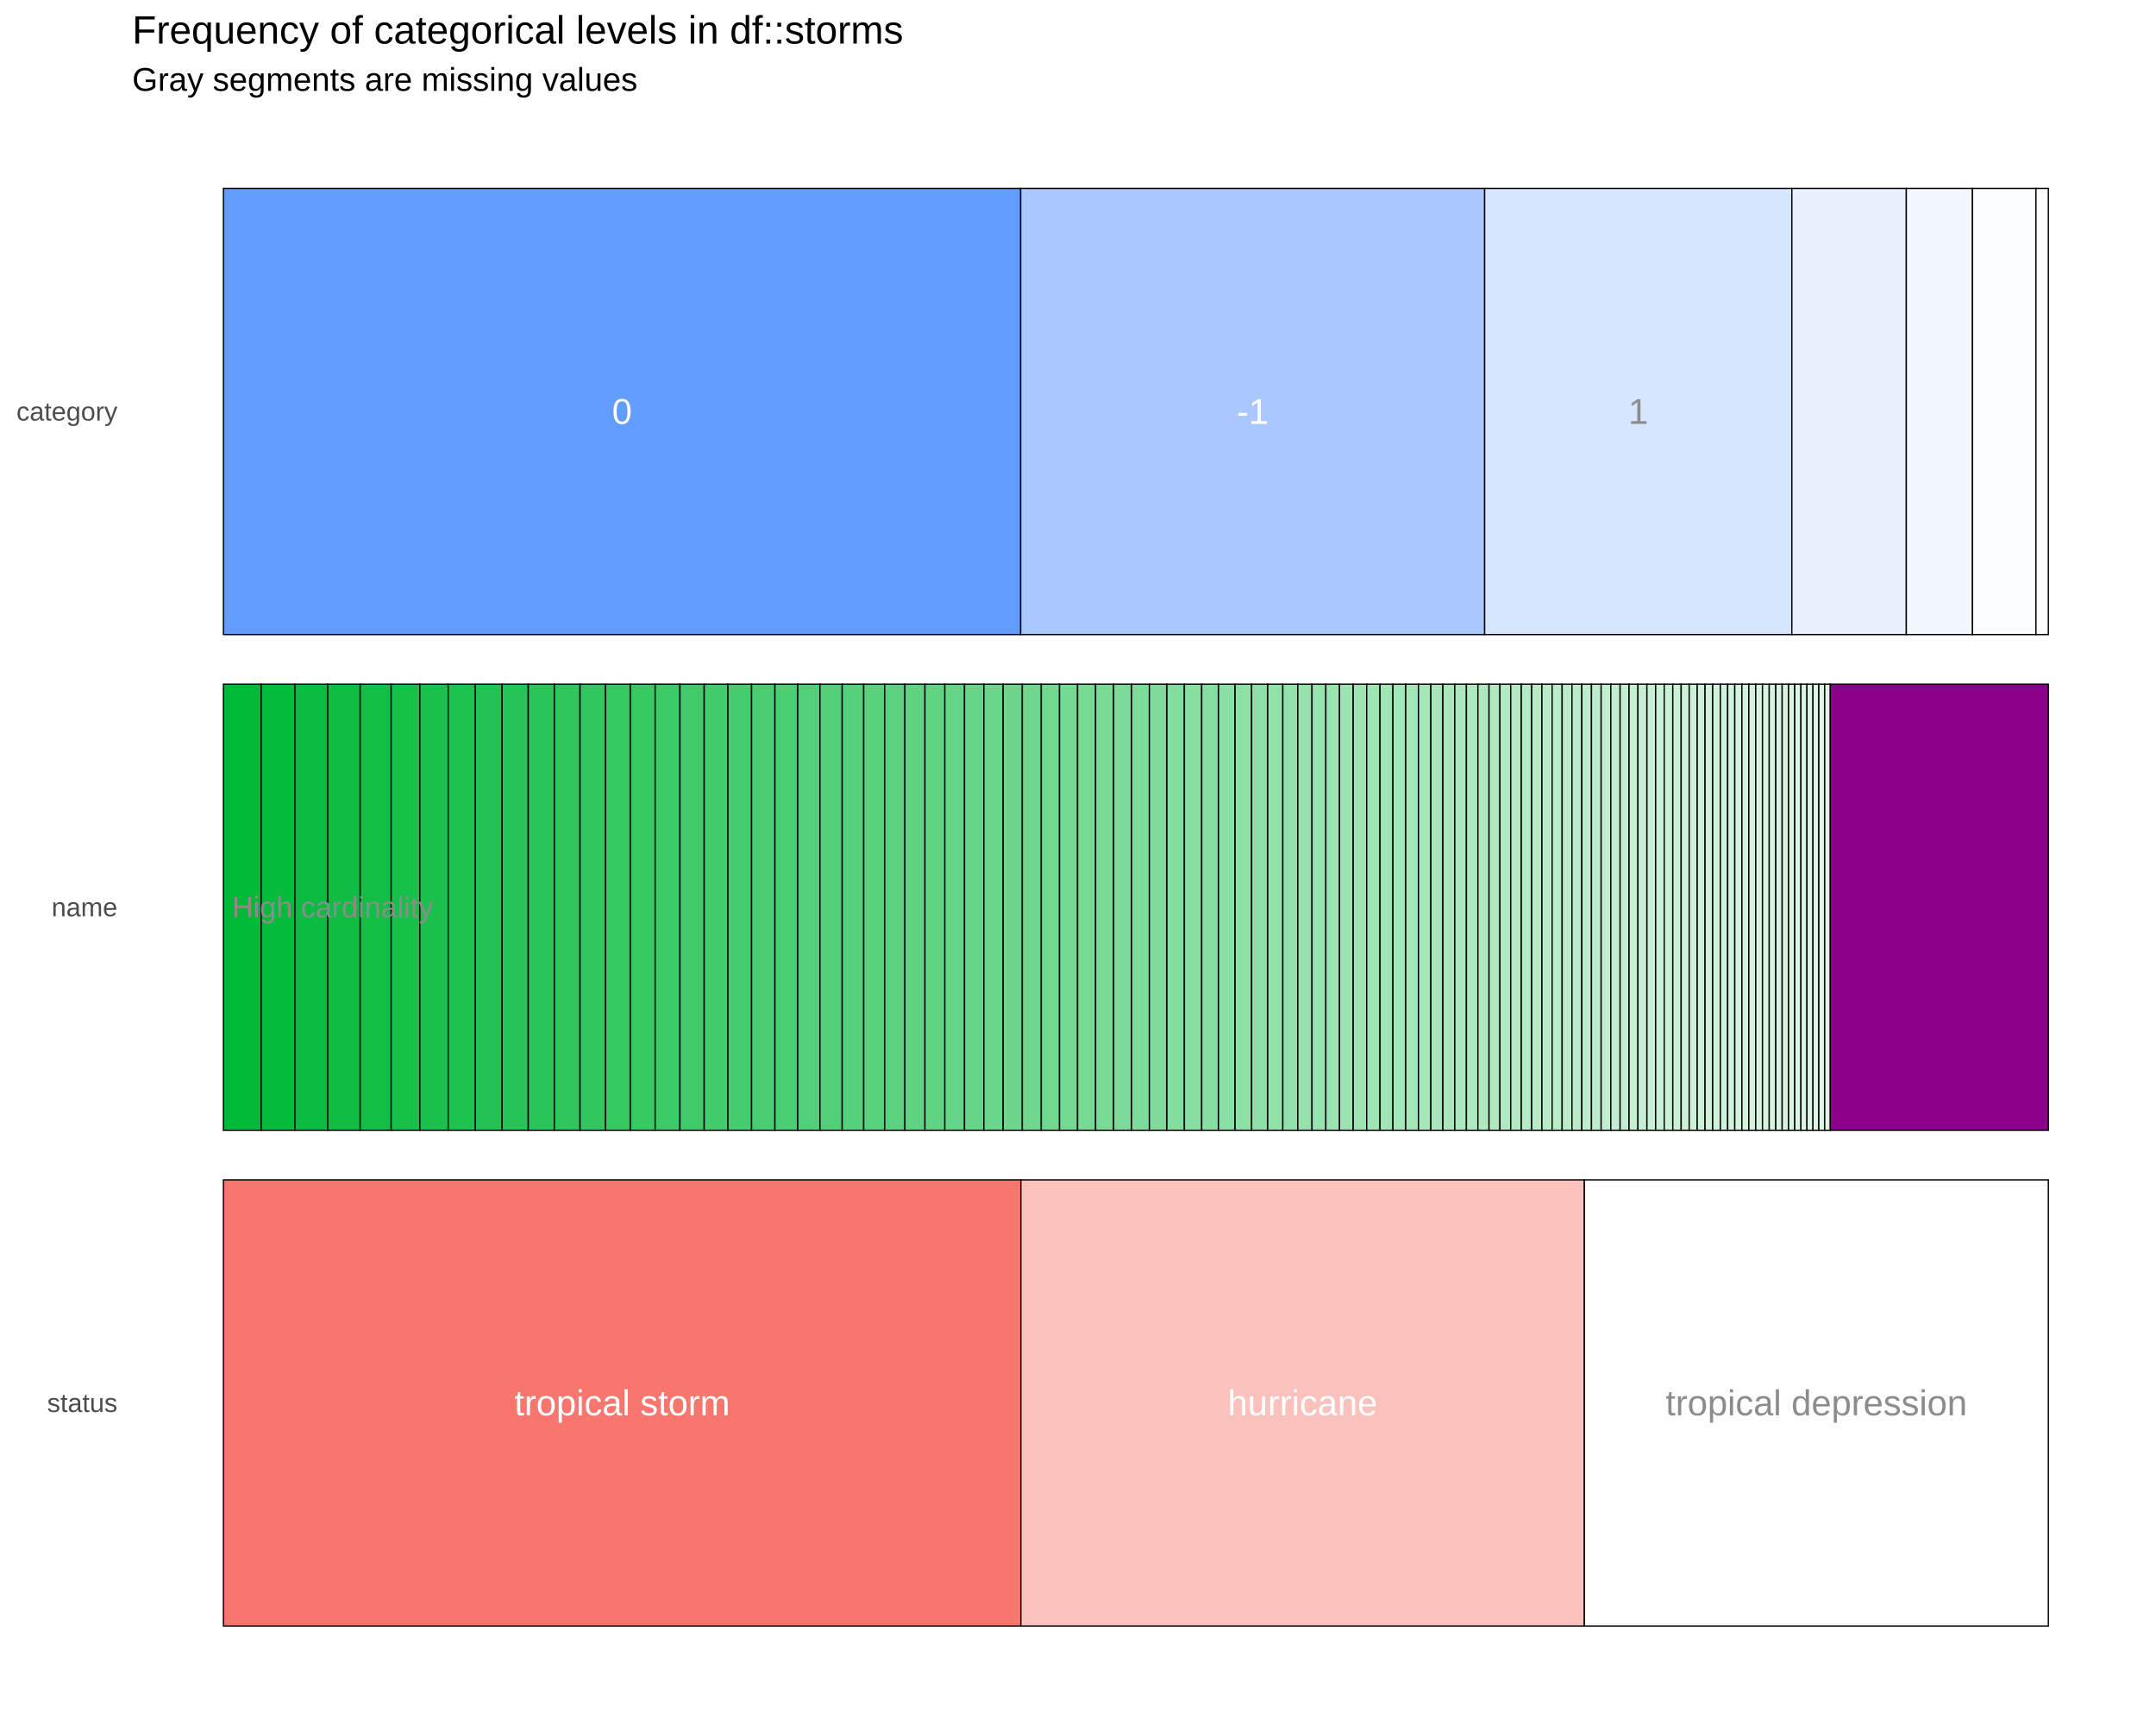
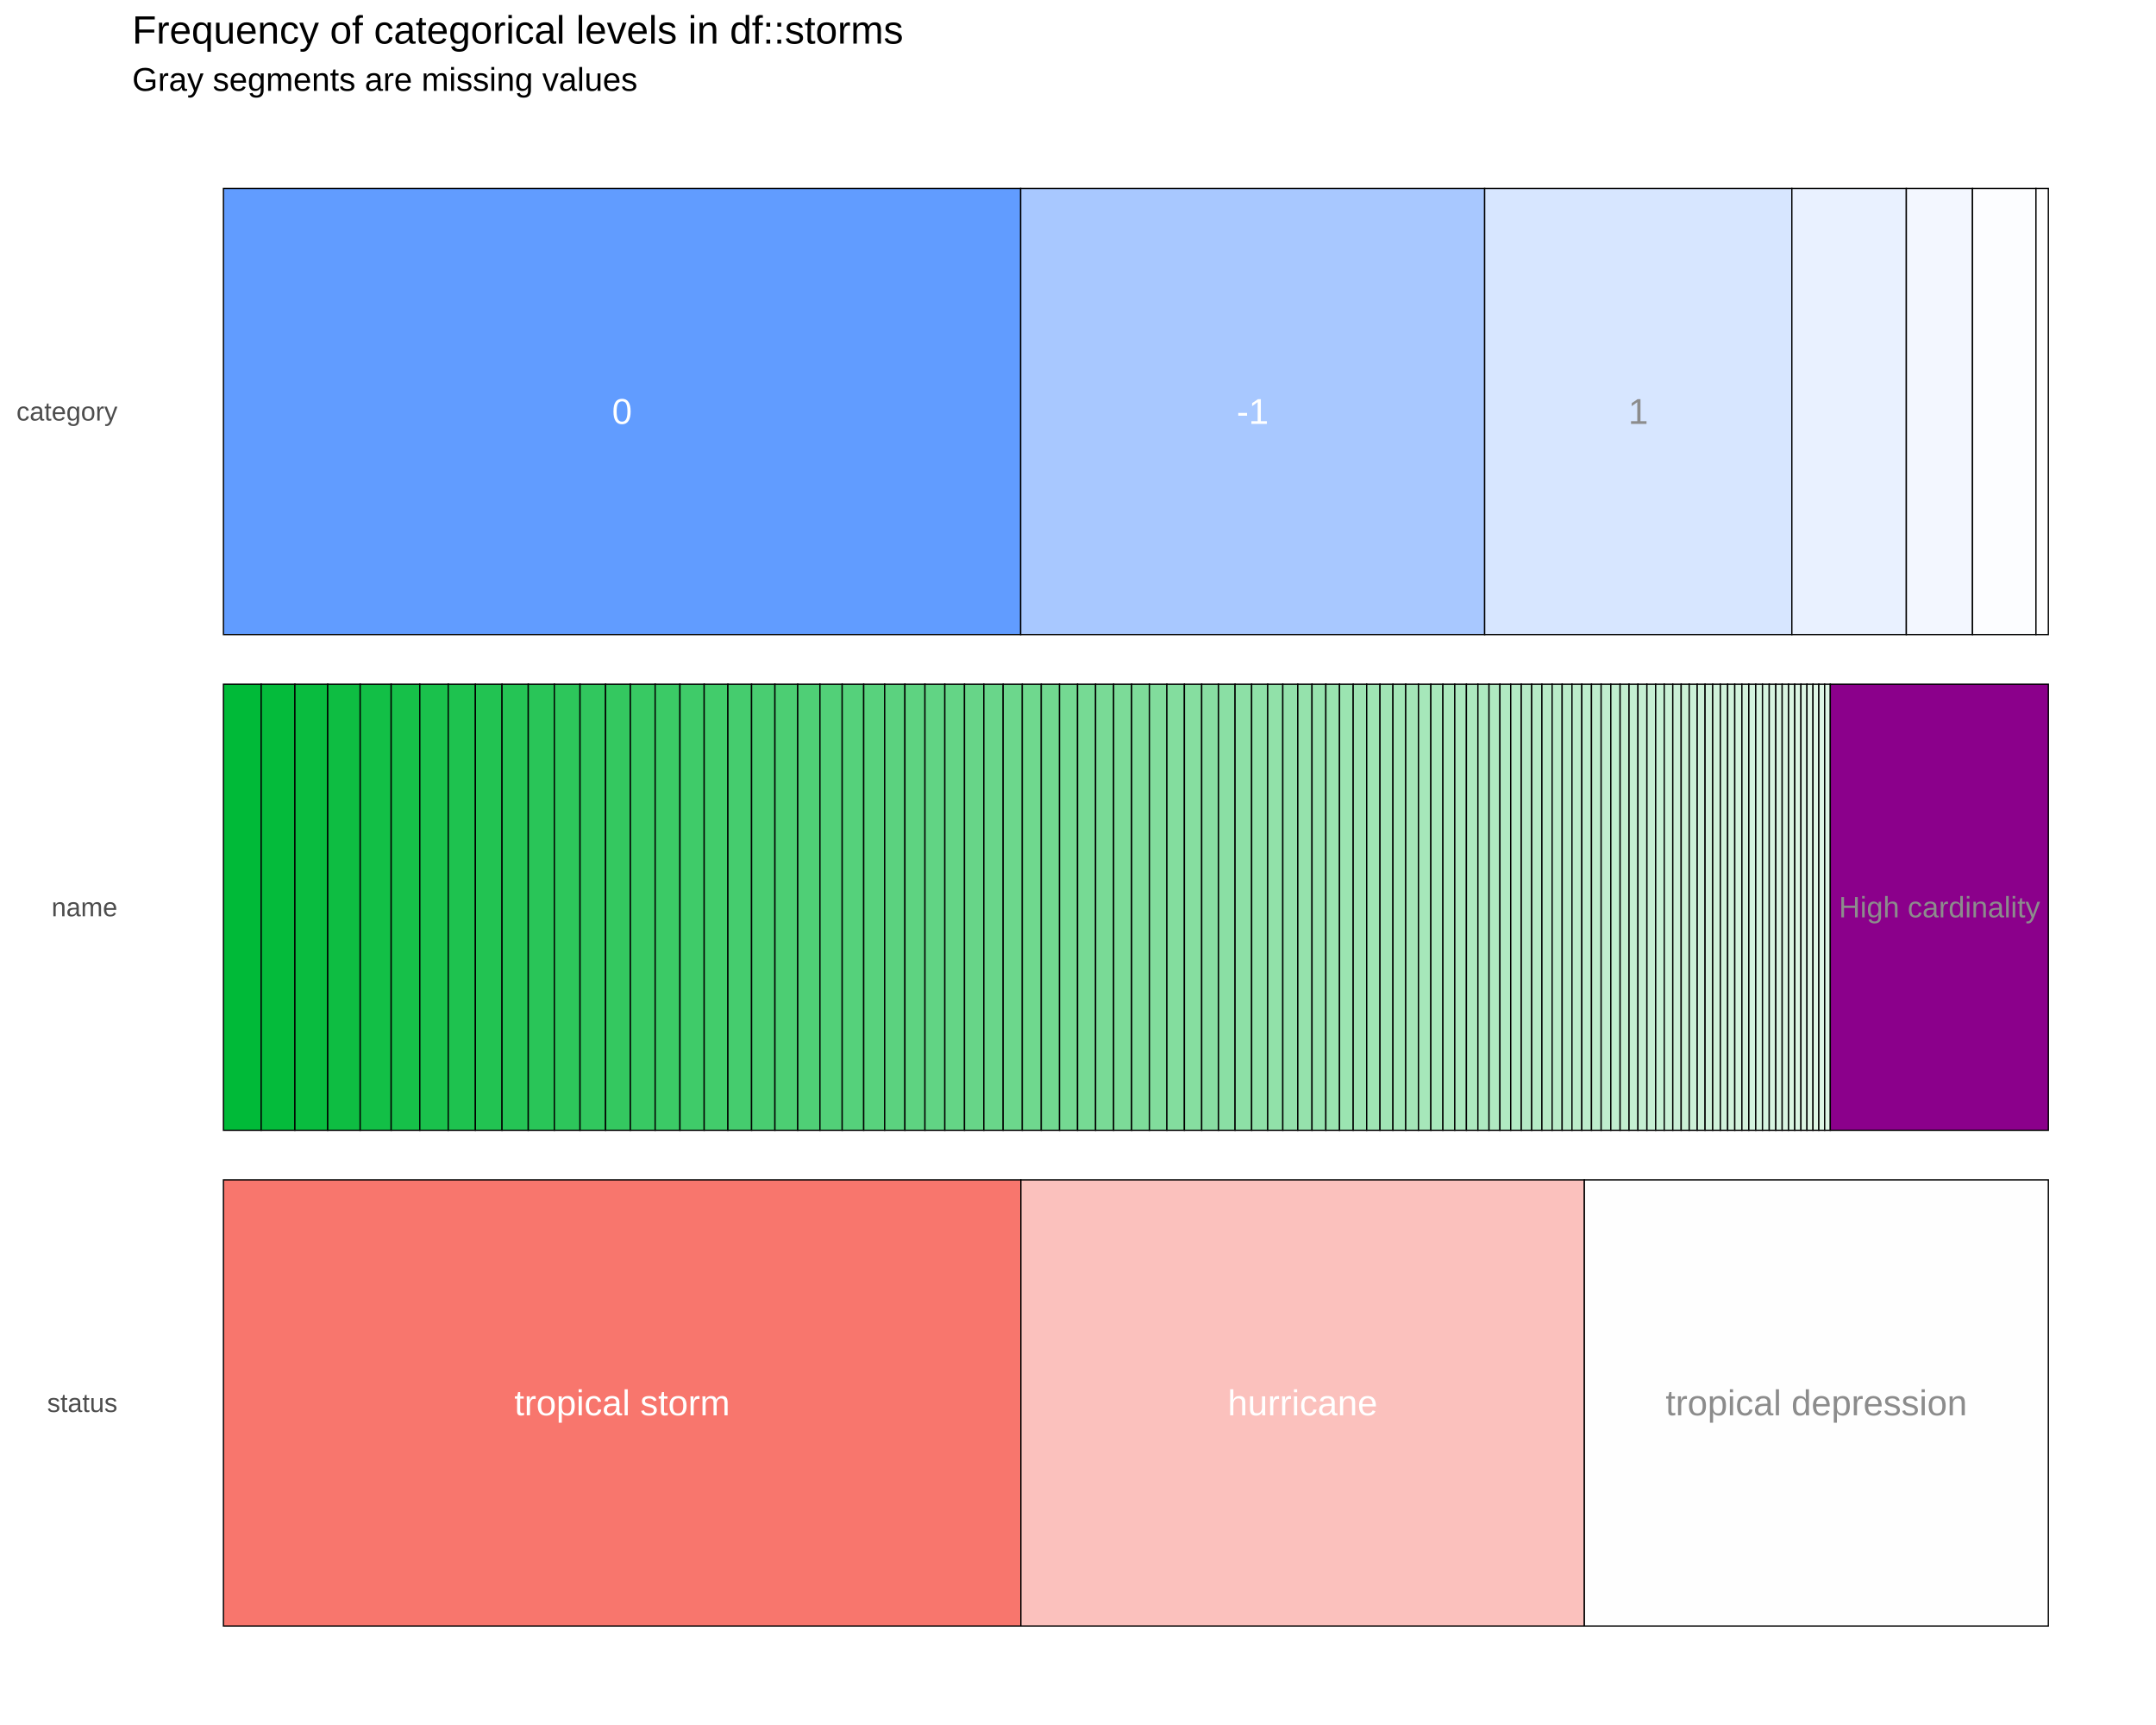
<svg xmlns="http://www.w3.org/2000/svg" viewBox="0 0 720.00 576.00">
  <defs>
    <style type="text/css">
    line, polyline, polygon, path, rect, circle {
      fill: none;
      stroke: #000000;
      stroke-linecap: round;
      stroke-linejoin: round;
      stroke-miterlimit: 10.00;
    }
  </style>
  </defs>
  <rect width="100%" height="100%" style="stroke: none; fill: #FFFFFF;" />
  <rect x="0.00" y="0.00" width="720.00" height="576.00" style="stroke-width: 1.07; stroke: #FFFFFF; fill: #FFFFFF;" />
  <defs>
    <clipPath id="cpNDQuMTV8NzE0LjUyfDU2Ny43OHwzOC4wOQ==">
      <rect x="44.15" y="38.09" width="670.38" height="529.69" />
    </clipPath>
  </defs>
  <polyline points="150.80,567.78 150.80,38.09 " style="stroke-width: 0.53; stroke: #FFFFFF; stroke-linecap: butt;" clip-path="url(#cpNDQuMTV8NzE0LjUyfDU2Ny43OHwzOC4wOQ==)" />
  <polyline points="303.15,567.78 303.15,38.09 " style="stroke-width: 0.53; stroke: #FFFFFF; stroke-linecap: butt;" clip-path="url(#cpNDQuMTV8NzE0LjUyfDU2Ny43OHwzOC4wOQ==)" />
  <polyline points="455.51,567.78 455.51,38.09 " style="stroke-width: 0.53; stroke: #FFFFFF; stroke-linecap: butt;" clip-path="url(#cpNDQuMTV8NzE0LjUyfDU2Ny43OHwzOC4wOQ==)" />
  <polyline points="607.87,567.78 607.87,38.09 " style="stroke-width: 0.53; stroke: #FFFFFF; stroke-linecap: butt;" clip-path="url(#cpNDQuMTV8NzE0LjUyfDU2Ny43OHwzOC4wOQ==)" />
  <rect x="74.62" y="393.98" width="266.30" height="148.97" style="stroke-width: 0.43; stroke-linecap: square; stroke-linejoin: miter; fill: #F8766D;" clip-path="url(#cpNDQuMTV8NzE0LjUyfDU2Ny43OHwzOC4wOQ==)" />
  <rect x="340.92" y="393.98" width="188.19" height="148.97" style="stroke-width: 0.43; stroke-linecap: square; stroke-linejoin: miter; fill: #FBC1BD;" clip-path="url(#cpNDQuMTV8NzE0LjUyfDU2Ny43OHwzOC4wOQ==)" />
  <rect x="529.10" y="393.98" width="154.95" height="148.97" style="stroke-width: 0.43; stroke-linecap: square; stroke-linejoin: miter; fill: #FEFEFE;" clip-path="url(#cpNDQuMTV8NzE0LjUyfDU2Ny43OHwzOC4wOQ==)" />
  <rect x="684.05" y="393.98" width="0.00" height="148.97" style="stroke-width: 0.43; stroke-linecap: square; stroke-linejoin: miter; fill: #8B008B;" clip-path="url(#cpNDQuMTV8NzE0LjUyfDU2Ny43OHwzOC4wOQ==)" />
  <rect x="74.62" y="228.45" width="12.60" height="148.97" style="stroke-width: 0.43; stroke-linecap: square; stroke-linejoin: miter; fill: #00BA38;" clip-path="url(#cpNDQuMTV8NzE0LjUyfDU2Ny43OHwzOC4wOQ==)" />
  <rect x="87.22" y="228.45" width="11.26" height="148.97" style="stroke-width: 0.43; stroke-linecap: square; stroke-linejoin: miter; fill: #04BB3B;" clip-path="url(#cpNDQuMTV8NzE0LjUyfDU2Ny43OHwzOC4wOQ==)" />
  <rect x="98.48" y="228.45" width="10.96" height="148.97" style="stroke-width: 0.43; stroke-linecap: square; stroke-linejoin: miter; fill: #09BC3F;" clip-path="url(#cpNDQuMTV8NzE0LjUyfDU2Ny43OHwzOC4wOQ==)" />
  <rect x="109.44" y="228.45" width="10.84" height="148.97" style="stroke-width: 0.43; stroke-linecap: square; stroke-linejoin: miter; fill: #0EBD42;" clip-path="url(#cpNDQuMTV8NzE0LjUyfDU2Ny43OHwzOC4wOQ==)" />
  <rect x="120.28" y="228.45" width="10.35" height="148.97" style="stroke-width: 0.43; stroke-linecap: square; stroke-linejoin: miter; fill: #12BF46;" clip-path="url(#cpNDQuMTV8NzE0LjUyfDU2Ny43OHwzOC4wOQ==)" />
  <rect x="130.63" y="228.45" width="9.56" height="148.97" style="stroke-width: 0.43; stroke-linecap: square; stroke-linejoin: miter; fill: #16C049;" clip-path="url(#cpNDQuMTV8NzE0LjUyfDU2Ny43OHwzOC4wOQ==)" />
  <rect x="140.19" y="228.45" width="9.50" height="148.97" style="stroke-width: 0.43; stroke-linecap: square; stroke-linejoin: miter; fill: #1AC14C;" clip-path="url(#cpNDQuMTV8NzE0LjUyfDU2Ny43OHwzOC4wOQ==)" />
  <rect x="149.68" y="228.45" width="9.07" height="148.97" style="stroke-width: 0.43; stroke-linecap: square; stroke-linejoin: miter; fill: #1EC24F;" clip-path="url(#cpNDQuMTV8NzE0LjUyfDU2Ny43OHwzOC4wOQ==)" />
  <rect x="158.76" y="228.45" width="8.89" height="148.97" style="stroke-width: 0.43; stroke-linecap: square; stroke-linejoin: miter; fill: #22C352;" clip-path="url(#cpNDQuMTV8NzE0LjUyfDU2Ny43OHwzOC4wOQ==)" />
  <rect x="167.65" y="228.45" width="8.77" height="148.97" style="stroke-width: 0.43; stroke-linecap: square; stroke-linejoin: miter; fill: #25C455;" clip-path="url(#cpNDQuMTV8NzE0LjUyfDU2Ny43OHwzOC4wOQ==)" />
  <rect x="176.41" y="228.45" width="8.71" height="148.97" style="stroke-width: 0.43; stroke-linecap: square; stroke-linejoin: miter; fill: #29C558;" clip-path="url(#cpNDQuMTV8NzE0LjUyfDU2Ny43OHwzOC4wOQ==)" />
  <rect x="185.12" y="228.45" width="8.58" height="148.97" style="stroke-width: 0.43; stroke-linecap: square; stroke-linejoin: miter; fill: #2DC65B;" clip-path="url(#cpNDQuMTV8NzE0LjUyfDU2Ny43OHwzOC4wOQ==)" />
  <rect x="193.70" y="228.45" width="8.52" height="148.97" style="stroke-width: 0.43; stroke-linecap: square; stroke-linejoin: miter; fill: #31C75E;" clip-path="url(#cpNDQuMTV8NzE0LjUyfDU2Ny43OHwzOC4wOQ==)" />
  <rect x="202.23" y="228.45" width="8.28" height="148.97" style="stroke-width: 0.43; stroke-linecap: square; stroke-linejoin: miter; fill: #34C860;" clip-path="url(#cpNDQuMTV8NzE0LjUyfDU2Ny43OHwzOC4wOQ==)" />
  <rect x="210.51" y="228.45" width="8.28" height="148.97" style="stroke-width: 0.43; stroke-linecap: square; stroke-linejoin: miter; fill: #38C963;" clip-path="url(#cpNDQuMTV8NzE0LjUyfDU2Ny43OHwzOC4wOQ==)" />
  <rect x="218.79" y="228.45" width="8.28" height="148.97" style="stroke-width: 0.43; stroke-linecap: square; stroke-linejoin: miter; fill: #3BCA66;" clip-path="url(#cpNDQuMTV8NzE0LjUyfDU2Ny43OHwzOC4wOQ==)" />
  <rect x="227.07" y="228.45" width="8.10" height="148.97" style="stroke-width: 0.43; stroke-linecap: square; stroke-linejoin: miter; fill: #3FCB69;" clip-path="url(#cpNDQuMTV8NzE0LjUyfDU2Ny43OHwzOC4wOQ==)" />
  <rect x="235.16" y="228.45" width="7.91" height="148.97" style="stroke-width: 0.43; stroke-linecap: square; stroke-linejoin: miter; fill: #42CC6B;" clip-path="url(#cpNDQuMTV8NzE0LjUyfDU2Ny43OHwzOC4wOQ==)" />
  <rect x="243.08" y="228.45" width="7.91" height="148.97" style="stroke-width: 0.43; stroke-linecap: square; stroke-linejoin: miter; fill: #45CC6E;" clip-path="url(#cpNDQuMTV8NzE0LjUyfDU2Ny43OHwzOC4wOQ==)" />
  <rect x="250.99" y="228.45" width="7.79" height="148.97" style="stroke-width: 0.43; stroke-linecap: square; stroke-linejoin: miter; fill: #49CD71;" clip-path="url(#cpNDQuMTV8NzE0LjUyfDU2Ny43OHwzOC4wOQ==)" />
  <rect x="258.79" y="228.45" width="7.61" height="148.97" style="stroke-width: 0.43; stroke-linecap: square; stroke-linejoin: miter; fill: #4CCE73;" clip-path="url(#cpNDQuMTV8NzE0LjUyfDU2Ny43OHwzOC4wOQ==)" />
  <rect x="266.40" y="228.45" width="7.43" height="148.97" style="stroke-width: 0.43; stroke-linecap: square; stroke-linejoin: miter; fill: #4FCF76;" clip-path="url(#cpNDQuMTV8NzE0LjUyfDU2Ny43OHwzOC4wOQ==)" />
  <rect x="273.82" y="228.45" width="7.43" height="148.97" style="stroke-width: 0.43; stroke-linecap: square; stroke-linejoin: miter; fill: #52D078;" clip-path="url(#cpNDQuMTV8NzE0LjUyfDU2Ny43OHwzOC4wOQ==)" />
  <rect x="281.25" y="228.45" width="7.18" height="148.97" style="stroke-width: 0.43; stroke-linecap: square; stroke-linejoin: miter; fill: #55D17B;" clip-path="url(#cpNDQuMTV8NzE0LjUyfDU2Ny43OHwzOC4wOQ==)" />
  <rect x="288.44" y="228.45" width="7.00" height="148.97" style="stroke-width: 0.43; stroke-linecap: square; stroke-linejoin: miter; fill: #58D27D;" clip-path="url(#cpNDQuMTV8NzE0LjUyfDU2Ny43OHwzOC4wOQ==)" />
  <rect x="295.44" y="228.45" width="6.76" height="148.97" style="stroke-width: 0.43; stroke-linecap: square; stroke-linejoin: miter; fill: #5BD27F;" clip-path="url(#cpNDQuMTV8NzE0LjUyfDU2Ny43OHwzOC4wOQ==)" />
  <rect x="302.20" y="228.45" width="6.70" height="148.97" style="stroke-width: 0.43; stroke-linecap: square; stroke-linejoin: miter; fill: #5ED381;" clip-path="url(#cpNDQuMTV8NzE0LjUyfDU2Ny43OHwzOC4wOQ==)" />
  <rect x="308.89" y="228.45" width="6.64" height="148.97" style="stroke-width: 0.43; stroke-linecap: square; stroke-linejoin: miter; fill: #61D484;" clip-path="url(#cpNDQuMTV8NzE0LjUyfDU2Ny43OHwzOC4wOQ==)" />
  <rect x="315.53" y="228.45" width="6.58" height="148.97" style="stroke-width: 0.43; stroke-linecap: square; stroke-linejoin: miter; fill: #64D586;" clip-path="url(#cpNDQuMTV8NzE0LjUyfDU2Ny43OHwzOC4wOQ==)" />
  <rect x="322.10" y="228.45" width="6.45" height="148.97" style="stroke-width: 0.43; stroke-linecap: square; stroke-linejoin: miter; fill: #67D588;" clip-path="url(#cpNDQuMTV8NzE0LjUyfDU2Ny43OHwzOC4wOQ==)" />
  <rect x="328.56" y="228.45" width="6.45" height="148.97" style="stroke-width: 0.43; stroke-linecap: square; stroke-linejoin: miter; fill: #69D68A;" clip-path="url(#cpNDQuMTV8NzE0LjUyfDU2Ny43OHwzOC4wOQ==)" />
  <rect x="335.01" y="228.45" width="6.39" height="148.97" style="stroke-width: 0.43; stroke-linecap: square; stroke-linejoin: miter; fill: #6CD78C;" clip-path="url(#cpNDQuMTV8NzE0LjUyfDU2Ny43OHwzOC4wOQ==)" />
  <rect x="341.40" y="228.45" width="6.33" height="148.97" style="stroke-width: 0.43; stroke-linecap: square; stroke-linejoin: miter; fill: #6FD88E;" clip-path="url(#cpNDQuMTV8NzE0LjUyfDU2Ny43OHwzOC4wOQ==)" />
  <rect x="347.74" y="228.45" width="6.09" height="148.97" style="stroke-width: 0.43; stroke-linecap: square; stroke-linejoin: miter; fill: #71D890;" clip-path="url(#cpNDQuMTV8NzE0LjUyfDU2Ny43OHwzOC4wOQ==)" />
  <rect x="353.82" y="228.45" width="6.03" height="148.97" style="stroke-width: 0.43; stroke-linecap: square; stroke-linejoin: miter; fill: #74D992;" clip-path="url(#cpNDQuMTV8NzE0LjUyfDU2Ny43OHwzOC4wOQ==)" />
  <rect x="359.85" y="228.45" width="6.03" height="148.97" style="stroke-width: 0.43; stroke-linecap: square; stroke-linejoin: miter; fill: #76DA94;" clip-path="url(#cpNDQuMTV8NzE0LjUyfDU2Ny43OHwzOC4wOQ==)" />
  <rect x="365.88" y="228.45" width="6.03" height="148.97" style="stroke-width: 0.43; stroke-linecap: square; stroke-linejoin: miter; fill: #79DA96;" clip-path="url(#cpNDQuMTV8NzE0LjUyfDU2Ny43OHwzOC4wOQ==)" />
  <rect x="371.91" y="228.45" width="6.03" height="148.97" style="stroke-width: 0.43; stroke-linecap: square; stroke-linejoin: miter; fill: #7CDB98;" clip-path="url(#cpNDQuMTV8NzE0LjUyfDU2Ny43OHwzOC4wOQ==)" />
  <rect x="377.93" y="228.45" width="5.91" height="148.97" style="stroke-width: 0.43; stroke-linecap: square; stroke-linejoin: miter; fill: #7EDC9A;" clip-path="url(#cpNDQuMTV8NzE0LjUyfDU2Ny43OHwzOC4wOQ==)" />
  <rect x="383.84" y="228.45" width="5.84" height="148.97" style="stroke-width: 0.43; stroke-linecap: square; stroke-linejoin: miter; fill: #81DC9C;" clip-path="url(#cpNDQuMTV8NzE0LjUyfDU2Ny43OHwzOC4wOQ==)" />
  <rect x="389.68" y="228.45" width="5.84" height="148.97" style="stroke-width: 0.43; stroke-linecap: square; stroke-linejoin: miter; fill: #83DD9E;" clip-path="url(#cpNDQuMTV8NzE0LjUyfDU2Ny43OHwzOC4wOQ==)" />
  <rect x="395.53" y="228.45" width="5.78" height="148.97" style="stroke-width: 0.43; stroke-linecap: square; stroke-linejoin: miter; fill: #86DEA0;" clip-path="url(#cpNDQuMTV8NzE0LjUyfDU2Ny43OHwzOC4wOQ==)" />
  <rect x="401.31" y="228.45" width="5.60" height="148.97" style="stroke-width: 0.43; stroke-linecap: square; stroke-linejoin: miter; fill: #88DEA2;" clip-path="url(#cpNDQuMTV8NzE0LjUyfDU2Ny43OHwzOC4wOQ==)" />
  <rect x="406.91" y="228.45" width="5.54" height="148.97" style="stroke-width: 0.43; stroke-linecap: square; stroke-linejoin: miter; fill: #8ADFA4;" clip-path="url(#cpNDQuMTV8NzE0LjUyfDU2Ny43OHwzOC4wOQ==)" />
  <rect x="412.45" y="228.45" width="5.54" height="148.97" style="stroke-width: 0.43; stroke-linecap: square; stroke-linejoin: miter; fill: #8DE0A6;" clip-path="url(#cpNDQuMTV8NzE0LjUyfDU2Ny43OHwzOC4wOQ==)" />
  <rect x="417.99" y="228.45" width="5.36" height="148.97" style="stroke-width: 0.43; stroke-linecap: square; stroke-linejoin: miter; fill: #8FE0A8;" clip-path="url(#cpNDQuMTV8NzE0LjUyfDU2Ny43OHwzOC4wOQ==)" />
  <rect x="423.35" y="228.45" width="5.05" height="148.97" style="stroke-width: 0.43; stroke-linecap: square; stroke-linejoin: miter; fill: #91E1A9;" clip-path="url(#cpNDQuMTV8NzE0LjUyfDU2Ny43OHwzOC4wOQ==)" />
  <rect x="428.40" y="228.45" width="4.99" height="148.97" style="stroke-width: 0.43; stroke-linecap: square; stroke-linejoin: miter; fill: #93E1AB;" clip-path="url(#cpNDQuMTV8NzE0LjUyfDU2Ny43OHwzOC4wOQ==)" />
  <rect x="433.40" y="228.45" width="4.75" height="148.97" style="stroke-width: 0.43; stroke-linecap: square; stroke-linejoin: miter; fill: #95E2AC;" clip-path="url(#cpNDQuMTV8NzE0LjUyfDU2Ny43OHwzOC4wOQ==)" />
  <rect x="438.15" y="228.45" width="4.63" height="148.97" style="stroke-width: 0.43; stroke-linecap: square; stroke-linejoin: miter; fill: #97E3AE;" clip-path="url(#cpNDQuMTV8NzE0LjUyfDU2Ny43OHwzOC4wOQ==)" />
  <rect x="442.77" y="228.45" width="4.57" height="148.97" style="stroke-width: 0.43; stroke-linecap: square; stroke-linejoin: miter; fill: #99E3AF;" clip-path="url(#cpNDQuMTV8NzE0LjUyfDU2Ny43OHwzOC4wOQ==)" />
  <rect x="447.34" y="228.45" width="4.57" height="148.97" style="stroke-width: 0.43; stroke-linecap: square; stroke-linejoin: miter; fill: #9BE4B1;" clip-path="url(#cpNDQuMTV8NzE0LjUyfDU2Ny43OHwzOC4wOQ==)" />
  <rect x="451.90" y="228.45" width="4.51" height="148.97" style="stroke-width: 0.43; stroke-linecap: square; stroke-linejoin: miter; fill: #9DE4B2;" clip-path="url(#cpNDQuMTV8NzE0LjUyfDU2Ny43OHwzOC4wOQ==)" />
  <rect x="456.41" y="228.45" width="4.44" height="148.97" style="stroke-width: 0.43; stroke-linecap: square; stroke-linejoin: miter; fill: #9FE5B4;" clip-path="url(#cpNDQuMTV8NzE0LjUyfDU2Ny43OHwzOC4wOQ==)" />
  <rect x="460.85" y="228.45" width="4.32" height="148.97" style="stroke-width: 0.43; stroke-linecap: square; stroke-linejoin: miter; fill: #A1E5B5;" clip-path="url(#cpNDQuMTV8NzE0LjUyfDU2Ny43OHwzOC4wOQ==)" />
  <rect x="465.18" y="228.45" width="4.26" height="148.97" style="stroke-width: 0.43; stroke-linecap: square; stroke-linejoin: miter; fill: #A3E6B7;" clip-path="url(#cpNDQuMTV8NzE0LjUyfDU2Ny43OHwzOC4wOQ==)" />
  <rect x="469.44" y="228.45" width="4.26" height="148.97" style="stroke-width: 0.43; stroke-linecap: square; stroke-linejoin: miter; fill: #A4E6B8;" clip-path="url(#cpNDQuMTV8NzE0LjUyfDU2Ny43OHwzOC4wOQ==)" />
  <rect x="473.70" y="228.45" width="4.14" height="148.97" style="stroke-width: 0.43; stroke-linecap: square; stroke-linejoin: miter; fill: #A6E7BA;" clip-path="url(#cpNDQuMTV8NzE0LjUyfDU2Ny43OHwzOC4wOQ==)" />
  <rect x="477.84" y="228.45" width="4.02" height="148.97" style="stroke-width: 0.43; stroke-linecap: square; stroke-linejoin: miter; fill: #A8E7BB;" clip-path="url(#cpNDQuMTV8NzE0LjUyfDU2Ny43OHwzOC4wOQ==)" />
  <rect x="481.86" y="228.45" width="3.96" height="148.97" style="stroke-width: 0.43; stroke-linecap: square; stroke-linejoin: miter; fill: #AAE8BC;" clip-path="url(#cpNDQuMTV8NzE0LjUyfDU2Ny43OHwzOC4wOQ==)" />
  <rect x="485.82" y="228.45" width="3.90" height="148.97" style="stroke-width: 0.43; stroke-linecap: square; stroke-linejoin: miter; fill: #ABE8BE;" clip-path="url(#cpNDQuMTV8NzE0LjUyfDU2Ny43OHwzOC4wOQ==)" />
  <rect x="489.71" y="228.45" width="3.84" height="148.97" style="stroke-width: 0.43; stroke-linecap: square; stroke-linejoin: miter; fill: #ADE8BF;" clip-path="url(#cpNDQuMTV8NzE0LjUyfDU2Ny43OHwzOC4wOQ==)" />
  <rect x="493.55" y="228.45" width="3.71" height="148.97" style="stroke-width: 0.43; stroke-linecap: square; stroke-linejoin: miter; fill: #AEE9C0;" clip-path="url(#cpNDQuMTV8NzE0LjUyfDU2Ny43OHwzOC4wOQ==)" />
  <rect x="497.26" y="228.45" width="3.65" height="148.97" style="stroke-width: 0.43; stroke-linecap: square; stroke-linejoin: miter; fill: #B0E9C1;" clip-path="url(#cpNDQuMTV8NzE0LjUyfDU2Ny43OHwzOC4wOQ==)" />
  <rect x="500.91" y="228.45" width="3.59" height="148.97" style="stroke-width: 0.43; stroke-linecap: square; stroke-linejoin: miter; fill: #B1EAC2;" clip-path="url(#cpNDQuMTV8NzE0LjUyfDU2Ny43OHwzOC4wOQ==)" />
  <rect x="504.51" y="228.45" width="3.53" height="148.97" style="stroke-width: 0.43; stroke-linecap: square; stroke-linejoin: miter; fill: #B3EAC4;" clip-path="url(#cpNDQuMTV8NzE0LjUyfDU2Ny43OHwzOC4wOQ==)" />
  <rect x="508.04" y="228.45" width="3.47" height="148.97" style="stroke-width: 0.43; stroke-linecap: square; stroke-linejoin: miter; fill: #B5EAC5;" clip-path="url(#cpNDQuMTV8NzE0LjUyfDU2Ny43OHwzOC4wOQ==)" />
  <rect x="511.51" y="228.45" width="3.41" height="148.97" style="stroke-width: 0.43; stroke-linecap: square; stroke-linejoin: miter; fill: #B6EBC6;" clip-path="url(#cpNDQuMTV8NzE0LjUyfDU2Ny43OHwzOC4wOQ==)" />
  <rect x="514.92" y="228.45" width="3.41" height="148.97" style="stroke-width: 0.43; stroke-linecap: square; stroke-linejoin: miter; fill: #B8EBC7;" clip-path="url(#cpNDQuMTV8NzE0LjUyfDU2Ny43OHwzOC4wOQ==)" />
  <rect x="518.33" y="228.45" width="3.35" height="148.97" style="stroke-width: 0.43; stroke-linecap: square; stroke-linejoin: miter; fill: #B9ECC8;" clip-path="url(#cpNDQuMTV8NzE0LjUyfDU2Ny43OHwzOC4wOQ==)" />
  <rect x="521.68" y="228.45" width="3.29" height="148.97" style="stroke-width: 0.43; stroke-linecap: square; stroke-linejoin: miter; fill: #BAECC9;" clip-path="url(#cpNDQuMTV8NzE0LjUyfDU2Ny43OHwzOC4wOQ==)" />
  <rect x="524.96" y="228.45" width="3.29" height="148.97" style="stroke-width: 0.43; stroke-linecap: square; stroke-linejoin: miter; fill: #BCECCA;" clip-path="url(#cpNDQuMTV8NzE0LjUyfDU2Ny43OHwzOC4wOQ==)" />
  <rect x="528.25" y="228.45" width="3.23" height="148.97" style="stroke-width: 0.43; stroke-linecap: square; stroke-linejoin: miter; fill: #BDEDCC;" clip-path="url(#cpNDQuMTV8NzE0LjUyfDU2Ny43OHwzOC4wOQ==)" />
  <rect x="531.48" y="228.45" width="3.23" height="148.97" style="stroke-width: 0.43; stroke-linecap: square; stroke-linejoin: miter; fill: #BEEDCD;" clip-path="url(#cpNDQuMTV8NzE0LjUyfDU2Ny43OHwzOC4wOQ==)" />
  <rect x="534.70" y="228.45" width="3.23" height="148.97" style="stroke-width: 0.43; stroke-linecap: square; stroke-linejoin: miter; fill: #C0EECE;" clip-path="url(#cpNDQuMTV8NzE0LjUyfDU2Ny43OHwzOC4wOQ==)" />
  <rect x="537.93" y="228.45" width="3.10" height="148.97" style="stroke-width: 0.43; stroke-linecap: square; stroke-linejoin: miter; fill: #C1EECF;" clip-path="url(#cpNDQuMTV8NzE0LjUyfDU2Ny43OHwzOC4wOQ==)" />
  <rect x="541.04" y="228.45" width="2.98" height="148.97" style="stroke-width: 0.43; stroke-linecap: square; stroke-linejoin: miter; fill: #C3EED0;" clip-path="url(#cpNDQuMTV8NzE0LjUyfDU2Ny43OHwzOC4wOQ==)" />
  <rect x="544.02" y="228.45" width="2.98" height="148.97" style="stroke-width: 0.43; stroke-linecap: square; stroke-linejoin: miter; fill: #C4EFD1;" clip-path="url(#cpNDQuMTV8NzE0LjUyfDU2Ny43OHwzOC4wOQ==)" />
  <rect x="547.00" y="228.45" width="2.98" height="148.97" style="stroke-width: 0.43; stroke-linecap: square; stroke-linejoin: miter; fill: #C5EFD2;" clip-path="url(#cpNDQuMTV8NzE0LjUyfDU2Ny43OHwzOC4wOQ==)" />
  <rect x="549.99" y="228.45" width="2.92" height="148.97" style="stroke-width: 0.43; stroke-linecap: square; stroke-linejoin: miter; fill: #C6EFD3;" clip-path="url(#cpNDQuMTV8NzE0LjUyfDU2Ny43OHwzOC4wOQ==)" />
  <rect x="552.91" y="228.45" width="2.86" height="148.97" style="stroke-width: 0.43; stroke-linecap: square; stroke-linejoin: miter; fill: #C7F0D4;" clip-path="url(#cpNDQuMTV8NzE0LjUyfDU2Ny43OHwzOC4wOQ==)" />
  <rect x="555.77" y="228.45" width="2.86" height="148.97" style="stroke-width: 0.43; stroke-linecap: square; stroke-linejoin: miter; fill: #C9F0D5;" clip-path="url(#cpNDQuMTV8NzE0LjUyfDU2Ny43OHwzOC4wOQ==)" />
  <rect x="558.63" y="228.45" width="2.80" height="148.97" style="stroke-width: 0.43; stroke-linecap: square; stroke-linejoin: miter; fill: #CAF0D6;" clip-path="url(#cpNDQuMTV8NzE0LjUyfDU2Ny43OHwzOC4wOQ==)" />
  <rect x="561.43" y="228.45" width="2.68" height="148.97" style="stroke-width: 0.43; stroke-linecap: square; stroke-linejoin: miter; fill: #CBF1D6;" clip-path="url(#cpNDQuMTV8NzE0LjUyfDU2Ny43OHwzOC4wOQ==)" />
  <rect x="564.11" y="228.45" width="2.68" height="148.97" style="stroke-width: 0.43; stroke-linecap: square; stroke-linejoin: miter; fill: #CCF1D7;" clip-path="url(#cpNDQuMTV8NzE0LjUyfDU2Ny43OHwzOC4wOQ==)" />
  <rect x="566.79" y="228.45" width="2.62" height="148.97" style="stroke-width: 0.43; stroke-linecap: square; stroke-linejoin: miter; fill: #CDF1D8;" clip-path="url(#cpNDQuMTV8NzE0LjUyfDU2Ny43OHwzOC4wOQ==)" />
  <rect x="569.41" y="228.45" width="2.56" height="148.97" style="stroke-width: 0.43; stroke-linecap: square; stroke-linejoin: miter; fill: #CEF1D9;" clip-path="url(#cpNDQuMTV8NzE0LjUyfDU2Ny43OHwzOC4wOQ==)" />
  <rect x="571.96" y="228.45" width="2.56" height="148.97" style="stroke-width: 0.43; stroke-linecap: square; stroke-linejoin: miter; fill: #D0F2DA;" clip-path="url(#cpNDQuMTV8NzE0LjUyfDU2Ny43OHwzOC4wOQ==)" />
  <rect x="574.52" y="228.45" width="2.44" height="148.97" style="stroke-width: 0.43; stroke-linecap: square; stroke-linejoin: miter; fill: #D1F2DB;" clip-path="url(#cpNDQuMTV8NzE0LjUyfDU2Ny43OHwzOC4wOQ==)" />
  <rect x="576.96" y="228.45" width="2.37" height="148.97" style="stroke-width: 0.43; stroke-linecap: square; stroke-linejoin: miter; fill: #D2F2DB;" clip-path="url(#cpNDQuMTV8NzE0LjUyfDU2Ny43OHwzOC4wOQ==)" />
  <rect x="579.33" y="228.45" width="2.37" height="148.97" style="stroke-width: 0.43; stroke-linecap: square; stroke-linejoin: miter; fill: #D3F3DC;" clip-path="url(#cpNDQuMTV8NzE0LjUyfDU2Ny43OHwzOC4wOQ==)" />
  <rect x="581.71" y="228.45" width="2.31" height="148.97" style="stroke-width: 0.43; stroke-linecap: square; stroke-linejoin: miter; fill: #D4F3DD;" clip-path="url(#cpNDQuMTV8NzE0LjUyfDU2Ny43OHwzOC4wOQ==)" />
  <rect x="584.02" y="228.45" width="2.31" height="148.97" style="stroke-width: 0.43; stroke-linecap: square; stroke-linejoin: miter; fill: #D4F3DE;" clip-path="url(#cpNDQuMTV8NzE0LjUyfDU2Ny43OHwzOC4wOQ==)" />
  <rect x="586.33" y="228.45" width="2.25" height="148.97" style="stroke-width: 0.43; stroke-linecap: square; stroke-linejoin: miter; fill: #D5F3DE;" clip-path="url(#cpNDQuMTV8NzE0LjUyfDU2Ny43OHwzOC4wOQ==)" />
  <rect x="588.59" y="228.45" width="2.25" height="148.97" style="stroke-width: 0.43; stroke-linecap: square; stroke-linejoin: miter; fill: #D6F4DF;" clip-path="url(#cpNDQuMTV8NzE0LjUyfDU2Ny43OHwzOC4wOQ==)" />
  <rect x="590.84" y="228.45" width="2.19" height="148.97" style="stroke-width: 0.43; stroke-linecap: square; stroke-linejoin: miter; fill: #D7F4E0;" clip-path="url(#cpNDQuMTV8NzE0LjUyfDU2Ny43OHwzOC4wOQ==)" />
  <rect x="593.03" y="228.45" width="2.13" height="148.97" style="stroke-width: 0.43; stroke-linecap: square; stroke-linejoin: miter; fill: #D8F4E1;" clip-path="url(#cpNDQuMTV8NzE0LjUyfDU2Ny43OHwzOC4wOQ==)" />
  <rect x="595.16" y="228.45" width="2.13" height="148.97" style="stroke-width: 0.43; stroke-linecap: square; stroke-linejoin: miter; fill: #D9F4E1;" clip-path="url(#cpNDQuMTV8NzE0LjUyfDU2Ny43OHwzOC4wOQ==)" />
  <rect x="597.29" y="228.45" width="2.07" height="148.97" style="stroke-width: 0.43; stroke-linecap: square; stroke-linejoin: miter; fill: #DAF5E2;" clip-path="url(#cpNDQuMTV8NzE0LjUyfDU2Ny43OHwzOC4wOQ==)" />
  <rect x="599.36" y="228.45" width="2.07" height="148.97" style="stroke-width: 0.43; stroke-linecap: square; stroke-linejoin: miter; fill: #DBF5E3;" clip-path="url(#cpNDQuMTV8NzE0LjUyfDU2Ny43OHwzOC4wOQ==)" />
  <rect x="601.43" y="228.45" width="2.01" height="148.97" style="stroke-width: 0.43; stroke-linecap: square; stroke-linejoin: miter; fill: #DCF5E3;" clip-path="url(#cpNDQuMTV8NzE0LjUyfDU2Ny43OHwzOC4wOQ==)" />
  <rect x="603.44" y="228.45" width="2.01" height="148.97" style="stroke-width: 0.43; stroke-linecap: square; stroke-linejoin: miter; fill: #DDF5E4;" clip-path="url(#cpNDQuMTV8NzE0LjUyfDU2Ny43OHwzOC4wOQ==)" />
  <rect x="605.45" y="228.45" width="1.95" height="148.97" style="stroke-width: 0.43; stroke-linecap: square; stroke-linejoin: miter; fill: #DEF6E5;" clip-path="url(#cpNDQuMTV8NzE0LjUyfDU2Ny43OHwzOC4wOQ==)" />
  <rect x="607.40" y="228.45" width="1.95" height="148.97" style="stroke-width: 0.43; stroke-linecap: square; stroke-linejoin: miter; fill: #DEF6E5;" clip-path="url(#cpNDQuMTV8NzE0LjUyfDU2Ny43OHwzOC4wOQ==)" />
  <rect x="609.35" y="228.45" width="1.89" height="148.97" style="stroke-width: 0.43; stroke-linecap: square; stroke-linejoin: miter; fill: #DFF6E6;" clip-path="url(#cpNDQuMTV8NzE0LjUyfDU2Ny43OHwzOC4wOQ==)" />
  <rect x="611.23" y="228.45" width="72.82" height="148.97" style="stroke-width: 0.43; stroke-linecap: square; stroke-linejoin: miter; fill: #8B008B;" clip-path="url(#cpNDQuMTV8NzE0LjUyfDU2Ny43OHwzOC4wOQ==)" />
  <rect x="74.62" y="62.92" width="266.24" height="148.97" style="stroke-width: 0.43; stroke-linecap: square; stroke-linejoin: miter; fill: #619CFF;" clip-path="url(#cpNDQuMTV8NzE0LjUyfDU2Ny43OHwzOC4wOQ==)" />
  <rect x="340.86" y="62.92" width="154.95" height="148.97" style="stroke-width: 0.43; stroke-linecap: square; stroke-linejoin: miter; fill: #A8C8FF;" clip-path="url(#cpNDQuMTV8NzE0LjUyfDU2Ny43OHwzOC4wOQ==)" />
  <rect x="495.80" y="62.92" width="102.59" height="148.97" style="stroke-width: 0.43; stroke-linecap: square; stroke-linejoin: miter; fill: #D7E6FF;" clip-path="url(#cpNDQuMTV8NzE0LjUyfDU2Ny43OHwzOC4wOQ==)" />
  <rect x="598.39" y="62.92" width="38.23" height="148.97" style="stroke-width: 0.43; stroke-linecap: square; stroke-linejoin: miter; fill: #E9F1FF;" clip-path="url(#cpNDQuMTV8NzE0LjUyfDU2Ny43OHwzOC4wOQ==)" />
  <rect x="636.62" y="62.92" width="22.10" height="148.97" style="stroke-width: 0.43; stroke-linecap: square; stroke-linejoin: miter; fill: #F3F7FF;" clip-path="url(#cpNDQuMTV8NzE0LjUyfDU2Ny43OHwzOC4wOQ==)" />
  <rect x="658.72" y="62.92" width="21.19" height="148.97" style="stroke-width: 0.43; stroke-linecap: square; stroke-linejoin: miter; fill: #FCFDFF;" clip-path="url(#cpNDQuMTV8NzE0LjUyfDU2Ny43OHwzOC4wOQ==)" />
  <rect x="679.91" y="62.92" width="4.14" height="148.97" style="stroke-width: 0.43; stroke-linecap: square; stroke-linejoin: miter; fill: #FEFEFF;" clip-path="url(#cpNDQuMTV8NzE0LjUyfDU2Ny43OHwzOC4wOQ==)" />
  <rect x="684.05" y="62.92" width="0.00" height="148.97" style="stroke-width: 0.43; stroke-linecap: square; stroke-linejoin: miter; fill: #8B008B;" clip-path="url(#cpNDQuMTV8NzE0LjUyfDU2Ny43OHwzOC4wOQ==)" />
  <g clip-path="url(#cpNDQuMTV8NzE0LjUyfDU2Ny43OHwzOC4wOQ==)">
    <text x="171.76" y="472.59" style="font-size: 12.00px; fill: #FFFFFF; font-family: Liberation Sans;" textLength="72.02px" lengthAdjust="spacingAndGlyphs">tropical storm</text>
  </g>
  <g clip-path="url(#cpNDQuMTV8NzE0LjUyfDU2Ny43OHwzOC4wOQ==)">
    <text x="409.99" y="472.59" style="font-size: 12.00px; fill: #FFFFFF; font-family: Liberation Sans;" textLength="50.03px" lengthAdjust="spacingAndGlyphs">hurricane</text>
  </g>
  <g clip-path="url(#cpNDQuMTV8NzE0LjUyfDU2Ny43OHwzOC4wOQ==)">
    <text x="556.22" y="472.59" style="font-size: 12.00px; fill: #8C8C8C; font-family: Liberation Sans;" textLength="100.72px" lengthAdjust="spacingAndGlyphs">tropical depression</text>
  </g>
  <g clip-path="url(#cpNDQuMTV8NzE0LjUyfDU2Ny43OHwzOC4wOQ==)">
-     <text x="77.49" y="306.31" style="font-size: 9.83px; fill: #8C8C8C; font-family: Liberation Sans;" textLength="67.08px" lengthAdjust="spacingAndGlyphs">High cardinality</text>
+     <text x="614.10" y="306.31" style="font-size: 9.83px; fill: #8C8C8C; font-family: Liberation Sans;" textLength="67.08px" lengthAdjust="spacingAndGlyphs">High cardinality</text>
  </g>
  <g clip-path="url(#cpNDQuMTV8NzE0LjUyfDU2Ny43OHwzOC4wOQ==)">
    <text x="204.40" y="141.54" style="font-size: 12.00px; fill: #FFFFFF; font-family: Liberation Sans;" textLength="6.67px" lengthAdjust="spacingAndGlyphs">0</text>
  </g>
  <g clip-path="url(#cpNDQuMTV8NzE0LjUyfDU2Ny43OHwzOC4wOQ==)">
    <text x="412.99" y="141.54" style="font-size: 12.00px; fill: #FFFFFF; font-family: Liberation Sans;" textLength="10.67px" lengthAdjust="spacingAndGlyphs">-1</text>
  </g>
  <g clip-path="url(#cpNDQuMTV8NzE0LjUyfDU2Ny43OHwzOC4wOQ==)">
    <text x="543.76" y="141.54" style="font-size: 12.00px; fill: #8C8C8C; font-family: Liberation Sans;" textLength="6.67px" lengthAdjust="spacingAndGlyphs">1</text>
  </g>
  <defs>
    <clipPath id="cpMC4wMHw3MjAuMDB8NTc2LjAwfDAuMDA=">
      <rect x="0.00" y="0.00" width="720.00" height="576.00" />
    </clipPath>
  </defs>
  <g clip-path="url(#cpMC4wMHw3MjAuMDB8NTc2LjAwfDAuMDA=)">
    <text x="15.75" y="471.49" style="font-size: 8.80px; fill: #4D4D4D; font-family: Liberation Sans;" textLength="23.47px" lengthAdjust="spacingAndGlyphs">status</text>
  </g>
  <g clip-path="url(#cpMC4wMHw3MjAuMDB8NTc2LjAwfDAuMDA=)">
    <text x="17.21" y="305.96" style="font-size: 8.80px; fill: #4D4D4D; font-family: Liberation Sans;" textLength="22.00px" lengthAdjust="spacingAndGlyphs">name</text>
  </g>
  <g clip-path="url(#cpMC4wMHw3MjAuMDB8NTc2LjAwfDAuMDA=)">
    <text x="5.48" y="140.43" style="font-size: 8.80px; fill: #4D4D4D; font-family: Liberation Sans;" textLength="33.73px" lengthAdjust="spacingAndGlyphs">category</text>
  </g>
  <g clip-path="url(#cpMC4wMHw3MjAuMDB8NTc2LjAwfDAuMDA=)">
    <text x="44.15" y="30.33" style="font-size: 11.00px; font-family: Liberation Sans;" textLength="168.81px" lengthAdjust="spacingAndGlyphs">Gray segments are missing values</text>
  </g>
  <g clip-path="url(#cpMC4wMHw3MjAuMDB8NTc2LjAwfDAuMDA=)">
    <text x="44.15" y="14.56" style="font-size: 13.20px; font-family: Liberation Sans;" textLength="257.12px" lengthAdjust="spacingAndGlyphs">Frequency of categorical levels in df::storms</text>
  </g>
</svg>
